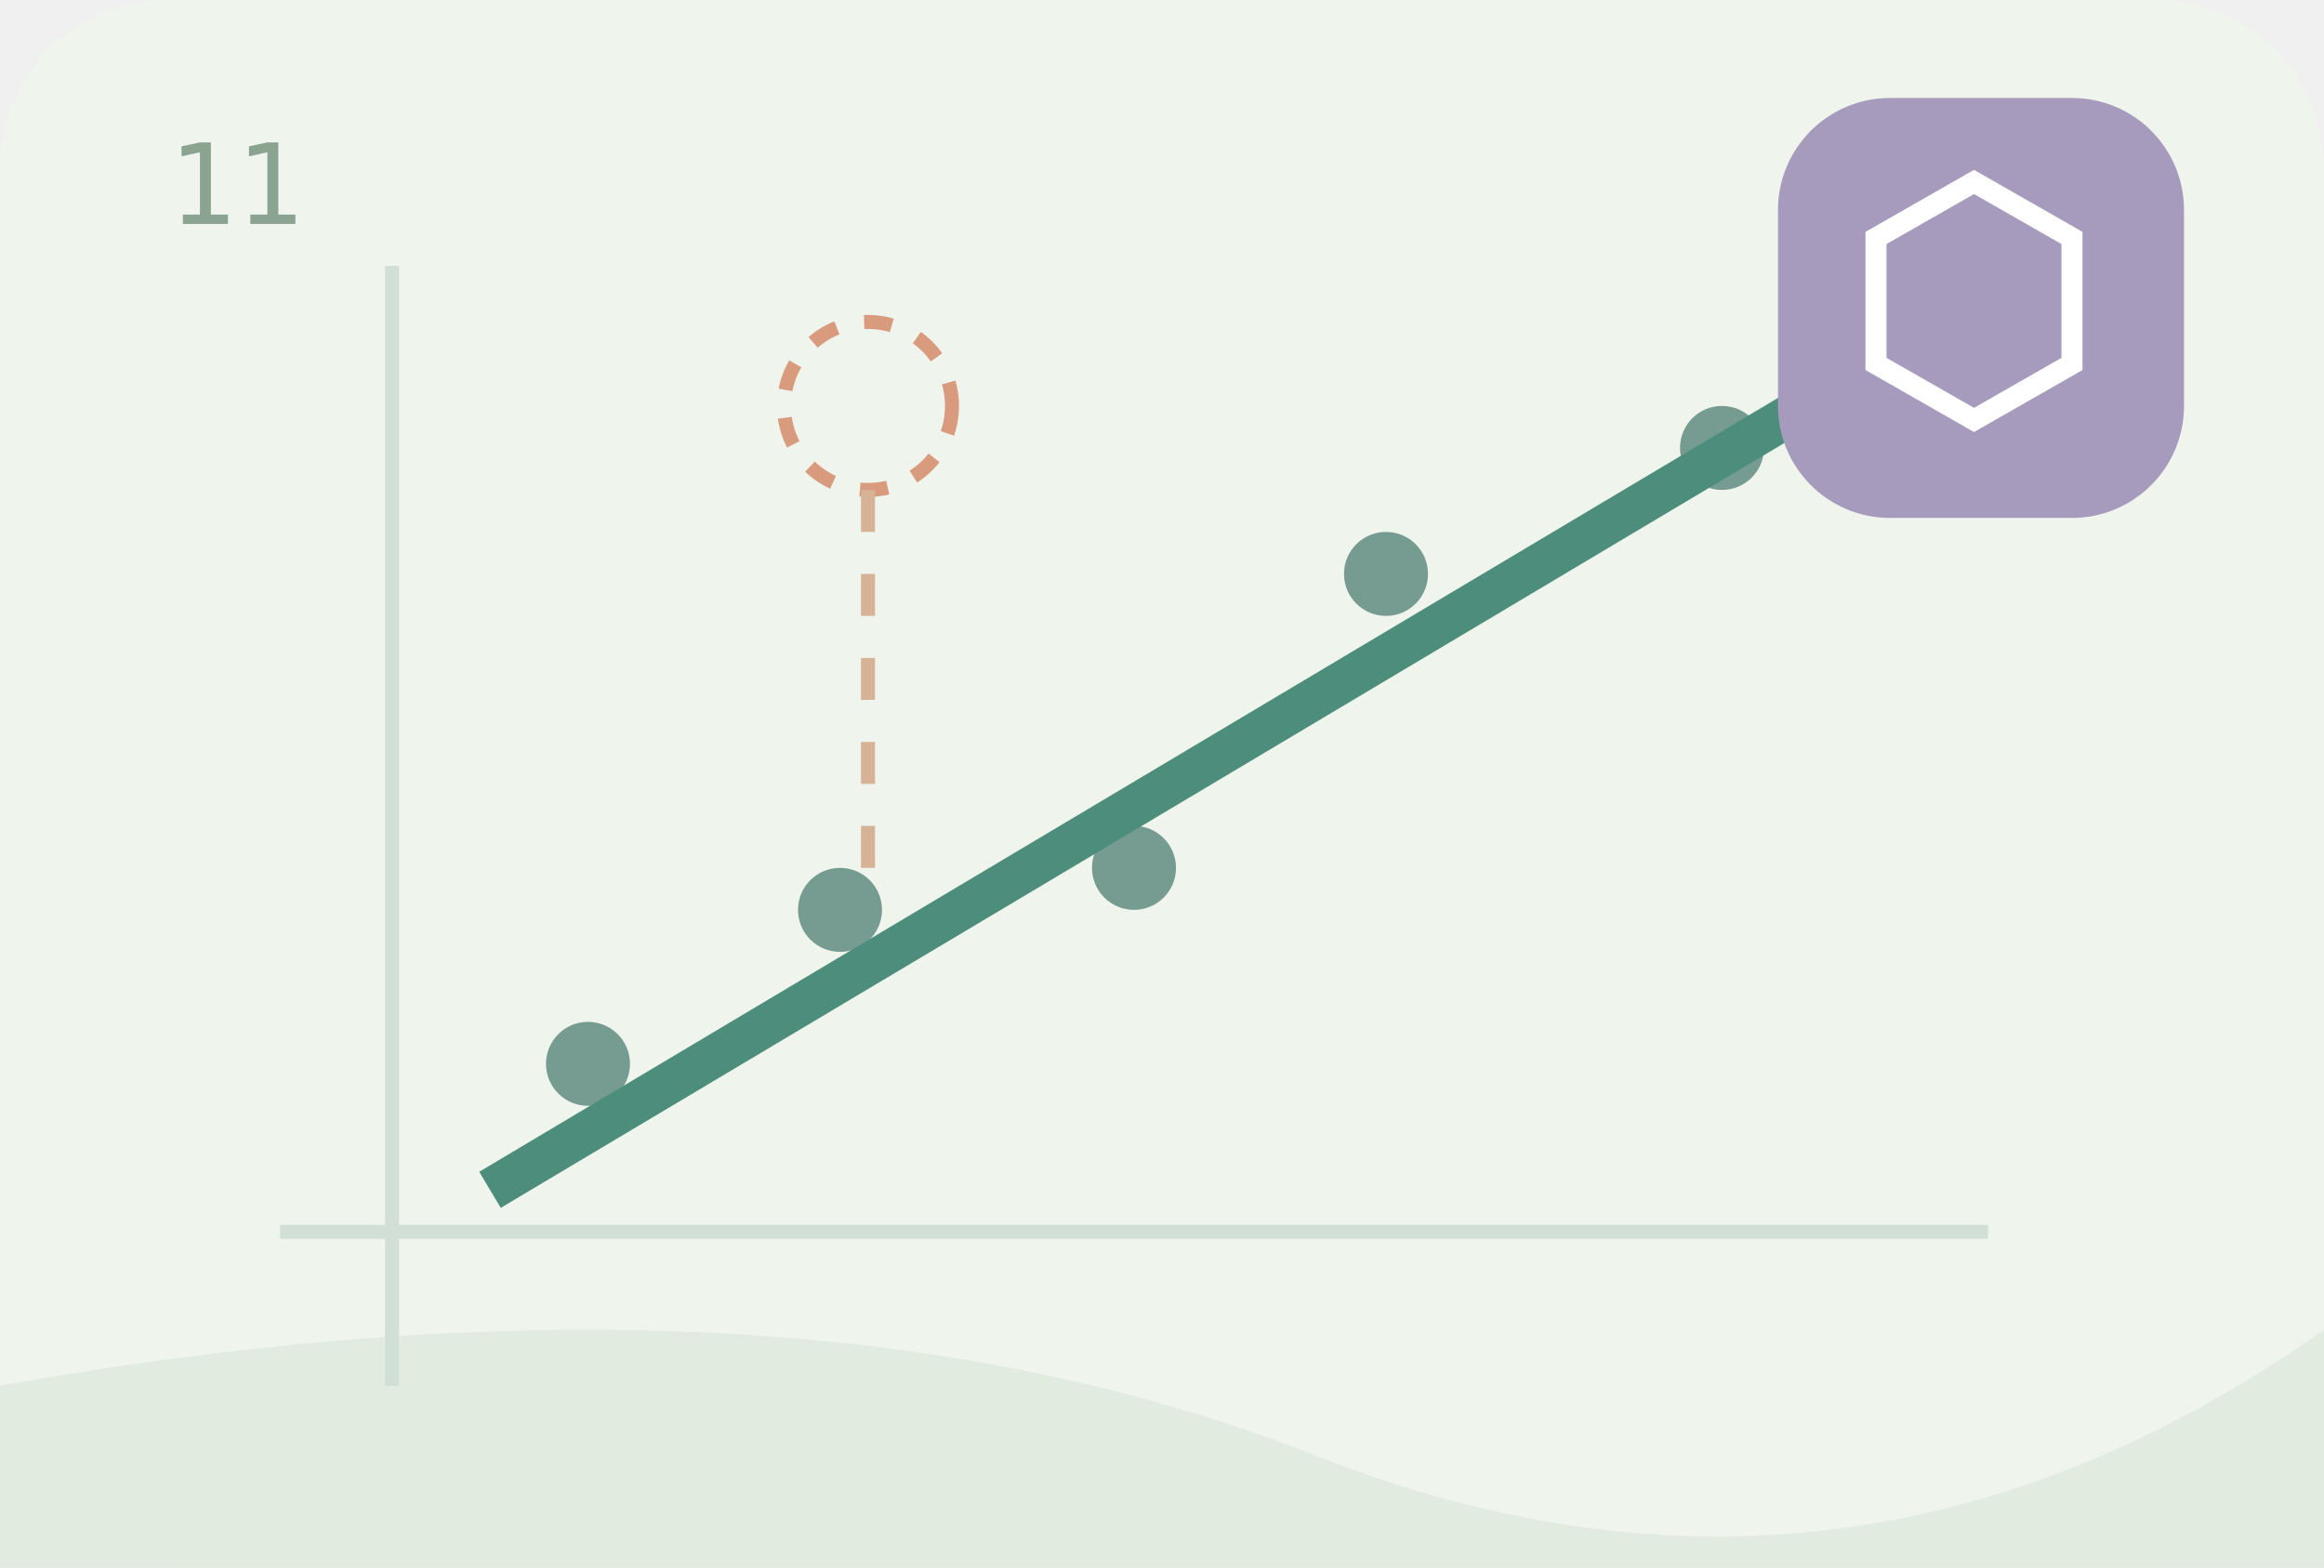
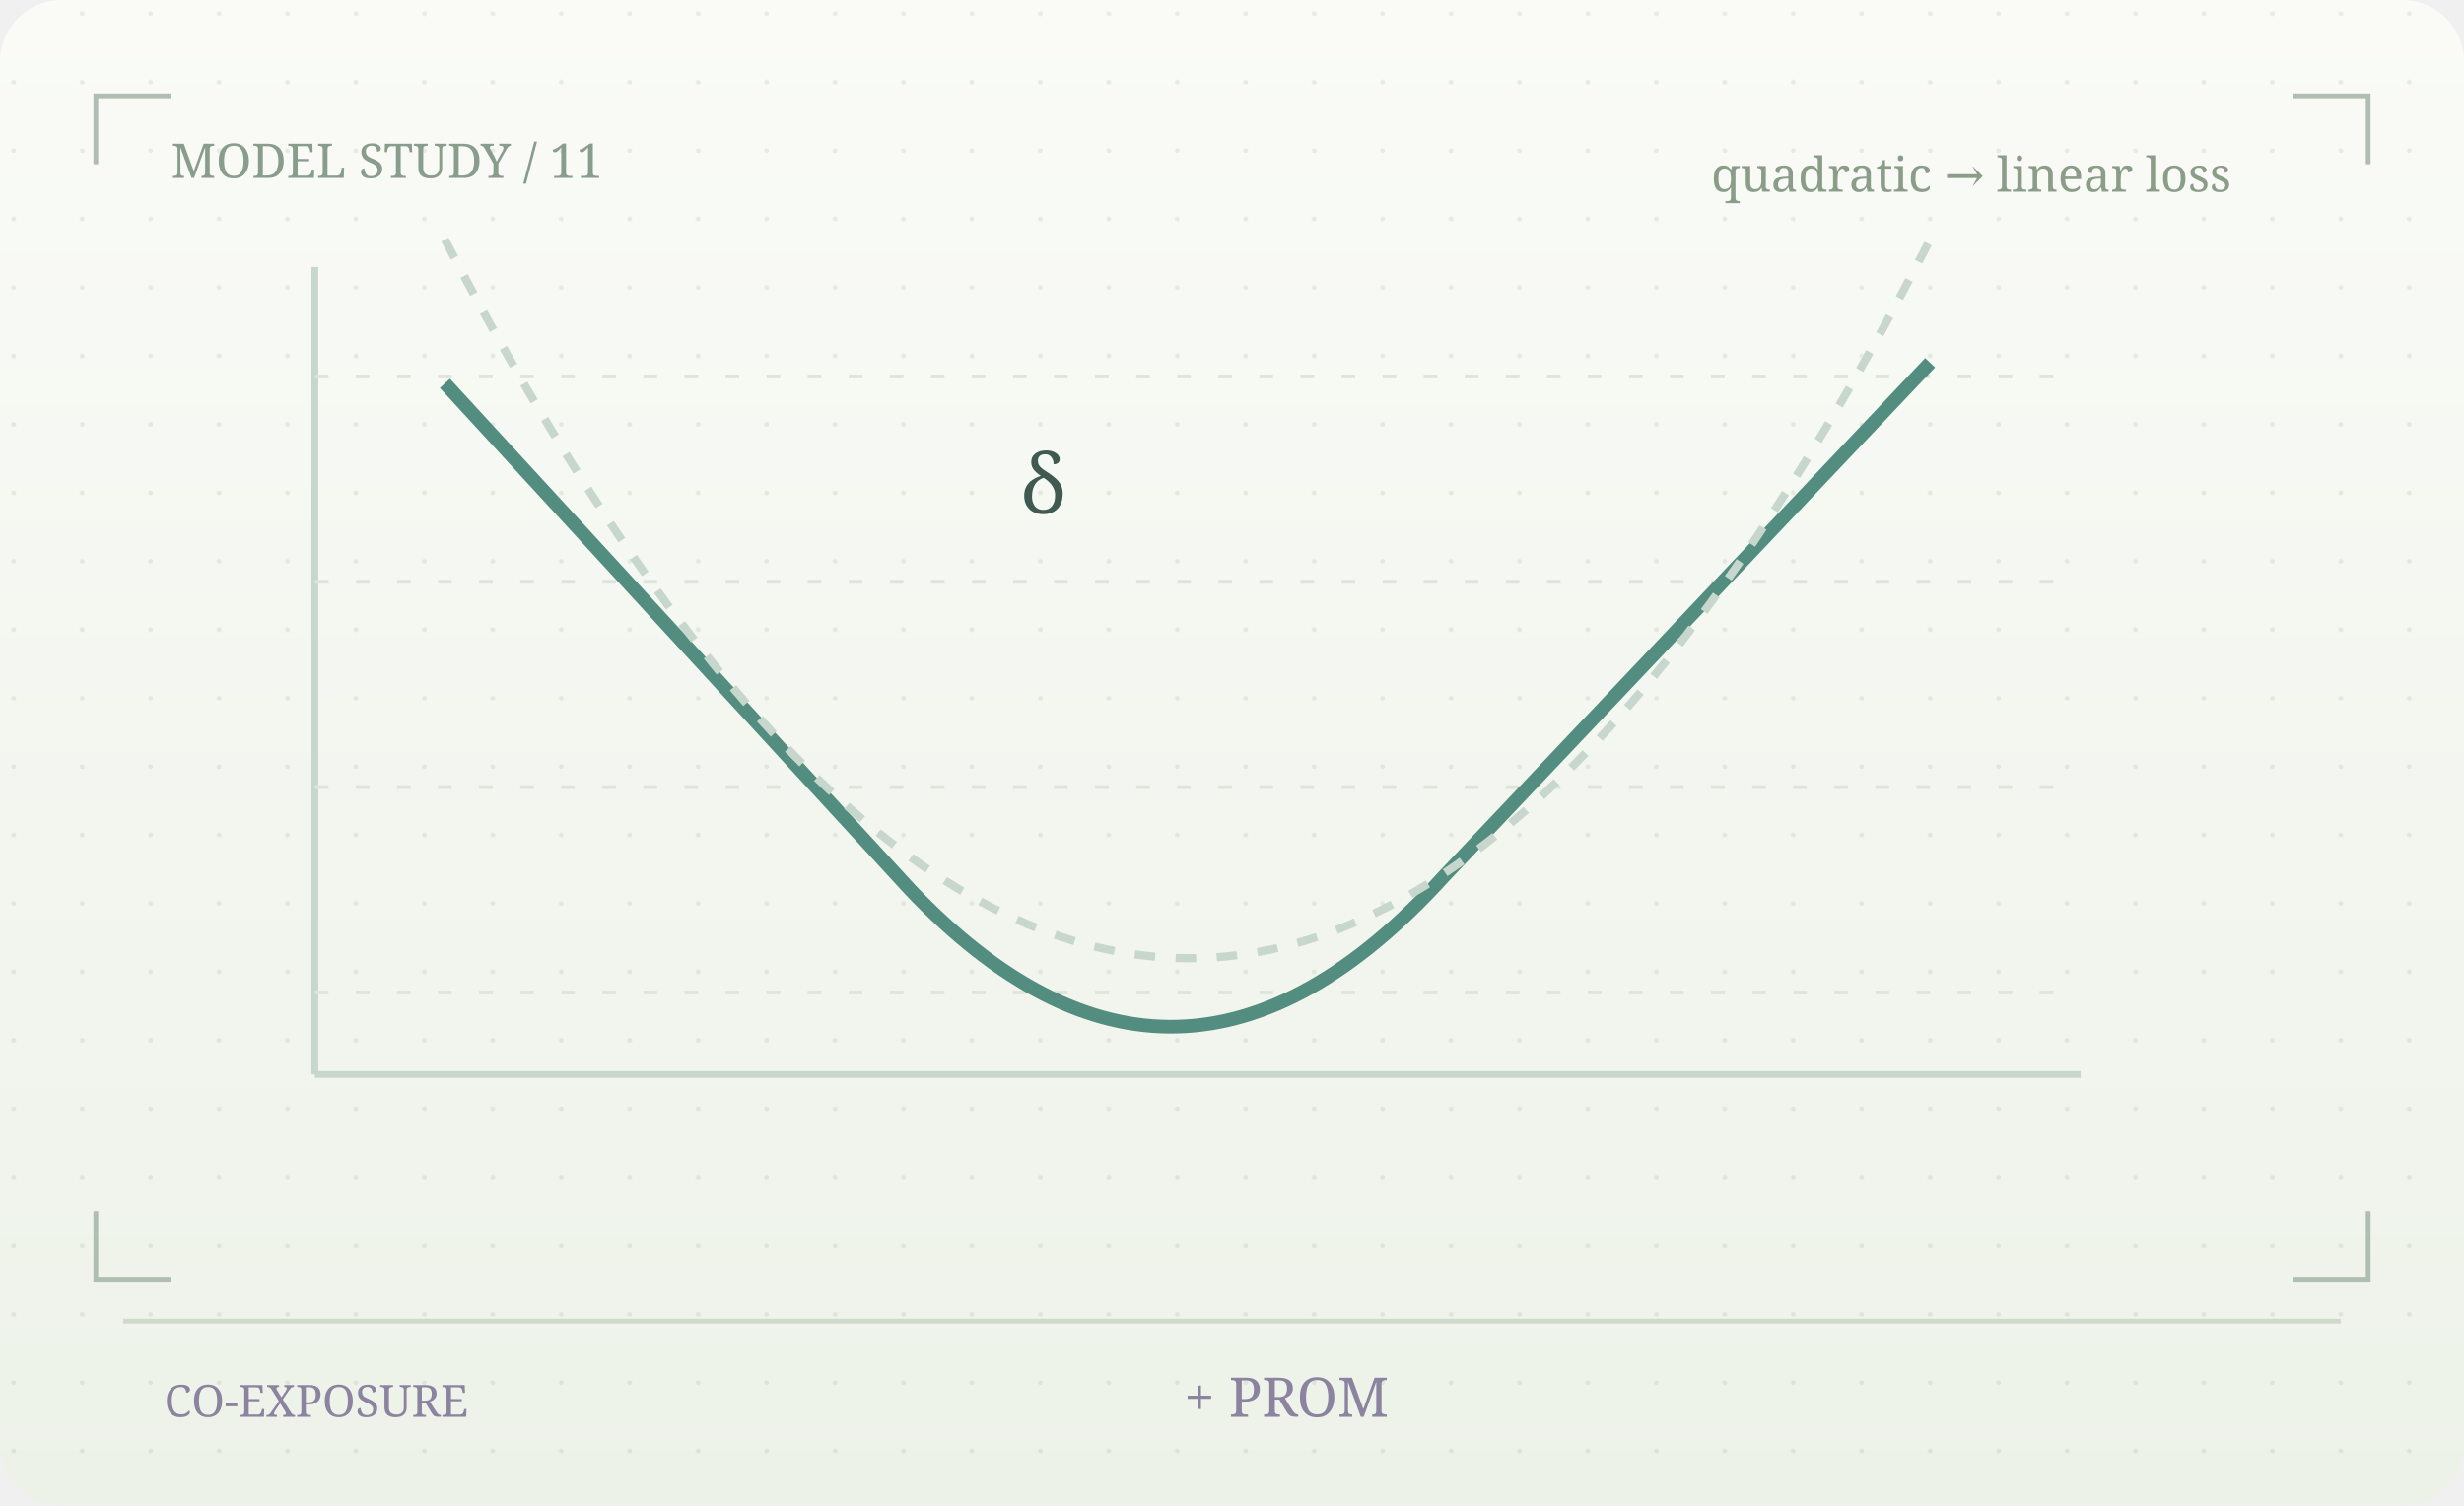
- <svg xmlns="http://www.w3.org/2000/svg" viewBox="0 0 166 112">
-   <rect width="166" height="112" rx="12" fill="#eff4ec" />
-   <path d="M0 99Q56 89 94 104T166 95V112H0Z" fill="#e1ebdf" />
-   <path d="M20 88H142M28 99V19" stroke="#d1dfd7" fill="none" />
-   <g fill="#769c91">
-     <circle cx="42" cy="76" r="3" />
-     <circle cx="60" cy="65" r="3" />
-     <circle cx="81" cy="62" r="3" />
-     <circle cx="99" cy="41" r="3" />
-     <circle cx="123" cy="32" r="3" />
-   </g>
-   <circle cx="62" cy="29" r="6" fill="none" stroke="#d99b7e" stroke-dasharray="2 2" />
-   <path d="M35 85L134 26" stroke="#4d8d7c" stroke-width="3" />
-   <path d="M62 35v28" stroke="#d6b296" stroke-dasharray="3 3" />
-   <rect x="127" y="7" width="29" height="30" rx="8" fill="#a69abd" />
-   <path d="M134 17l7-4 7 4v9l-7 4-7-4Z" fill="none" stroke="white" stroke-width="1.5" />
-   <text x="12" y="16" fill="#8ba492" font-family="monospace" font-size="8">11</text>
+ <svg xmlns="http://www.w3.org/2000/svg" viewBox="0 0 360 220">
+   <defs>
+     <linearGradient id="paper" x2="0" y2="1">
+       <stop stop-color="#fafbf7" />
+       <stop offset="1" stop-color="#edf2e9" />
+     </linearGradient>
+     <pattern id="dots" width="10" height="10" patternUnits="userSpaceOnUse">
+       <circle cx="2" cy="2" r=".35" fill="#77917d" opacity=".15" />
+     </pattern>
+   </defs>
+   <rect width="360" height="220" rx="9" fill="url(#paper)" />
+   <rect width="360" height="220" rx="9" fill="url(#dots)" />
+   <path d="M14 24V14H25M335 14H346V24M14 177V187H25M335 187H346V177" fill="none" stroke="#afbeb0" stroke-width=".7" />
+   <text x="25" y="26" fill="#899d8c" font-family="Georgia,serif" font-size="7">MODEL STUDY / 11</text>
+   <path d="M46 157H304M46 157V39" fill="none" stroke="#c8d7ce" stroke-width="1" />
+   <path d="M46 55H304" fill="none" stroke="#dde5db" stroke-width="0.55" stroke-dasharray="2 4" />
+   <path d="M46 85H304" fill="none" stroke="#dde5db" stroke-width="0.55" stroke-dasharray="2 4" />
+   <path d="M46 115H304" fill="none" stroke="#dde5db" stroke-width="0.55" stroke-dasharray="2 4" />
+   <path d="M46 145H304" fill="none" stroke="#dde5db" stroke-width="0.55" stroke-dasharray="2 4" />
+   <path d="M65 56L133 130Q172 171 211 128L282 53" fill="none" stroke="#528d80" stroke-width="2" />
+   <path d="M65 35Q174 245 282 35" fill="none" stroke="#c8d7ce" stroke-width="1.2" stroke-dasharray="3 3" />
+   <text x="149" y="75" fill="#405951" font-family="Georgia,serif" font-size="12">δ</text>
+   <path d="M18 193H342" stroke="#cfd9cc" stroke-width=".7" />
+   <text x="24" y="207" fill="#8c83a0" font-family="Georgia,serif" font-size="6.5">CO-EXPOSURE</text>
+   <text x="173" y="207" fill="#8c83a0" font-family="Georgia,serif" font-size="8">+ PROM</text>
+   <text x="326" y="28" fill="#8b9c89" text-anchor="end" font-family="Georgia" font-size="7">quadratic → linear loss</text>
</svg>
